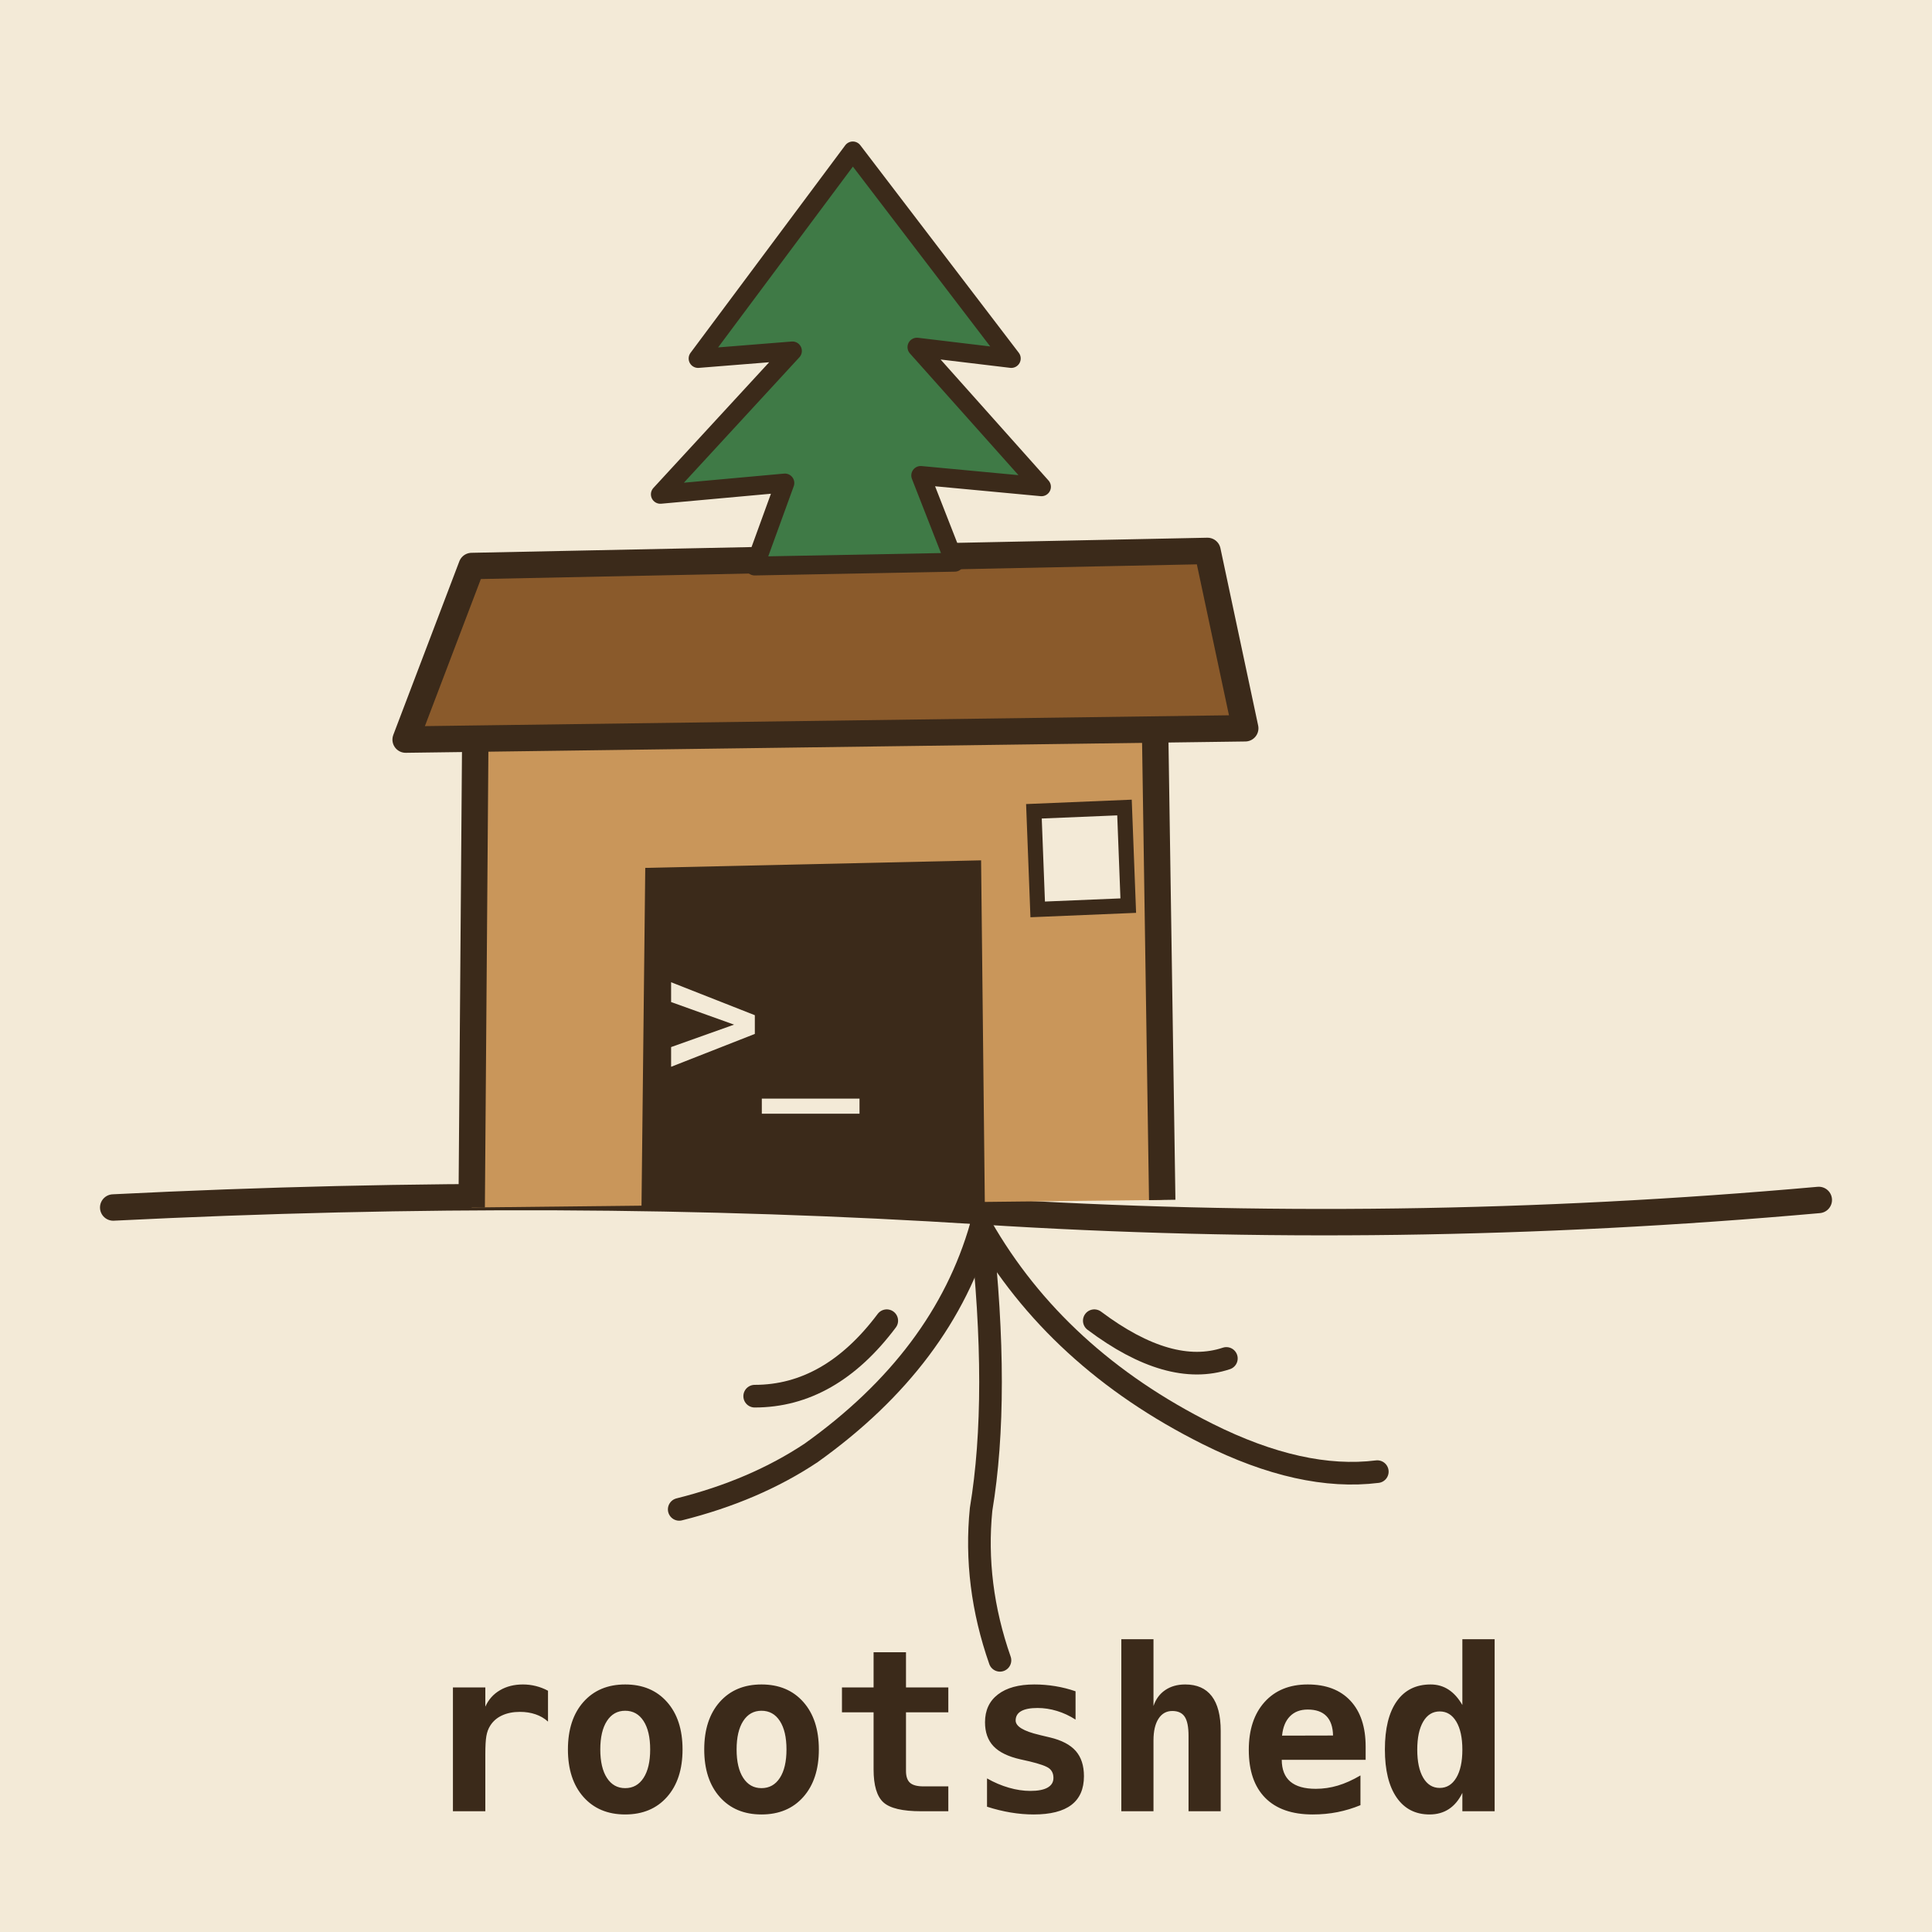
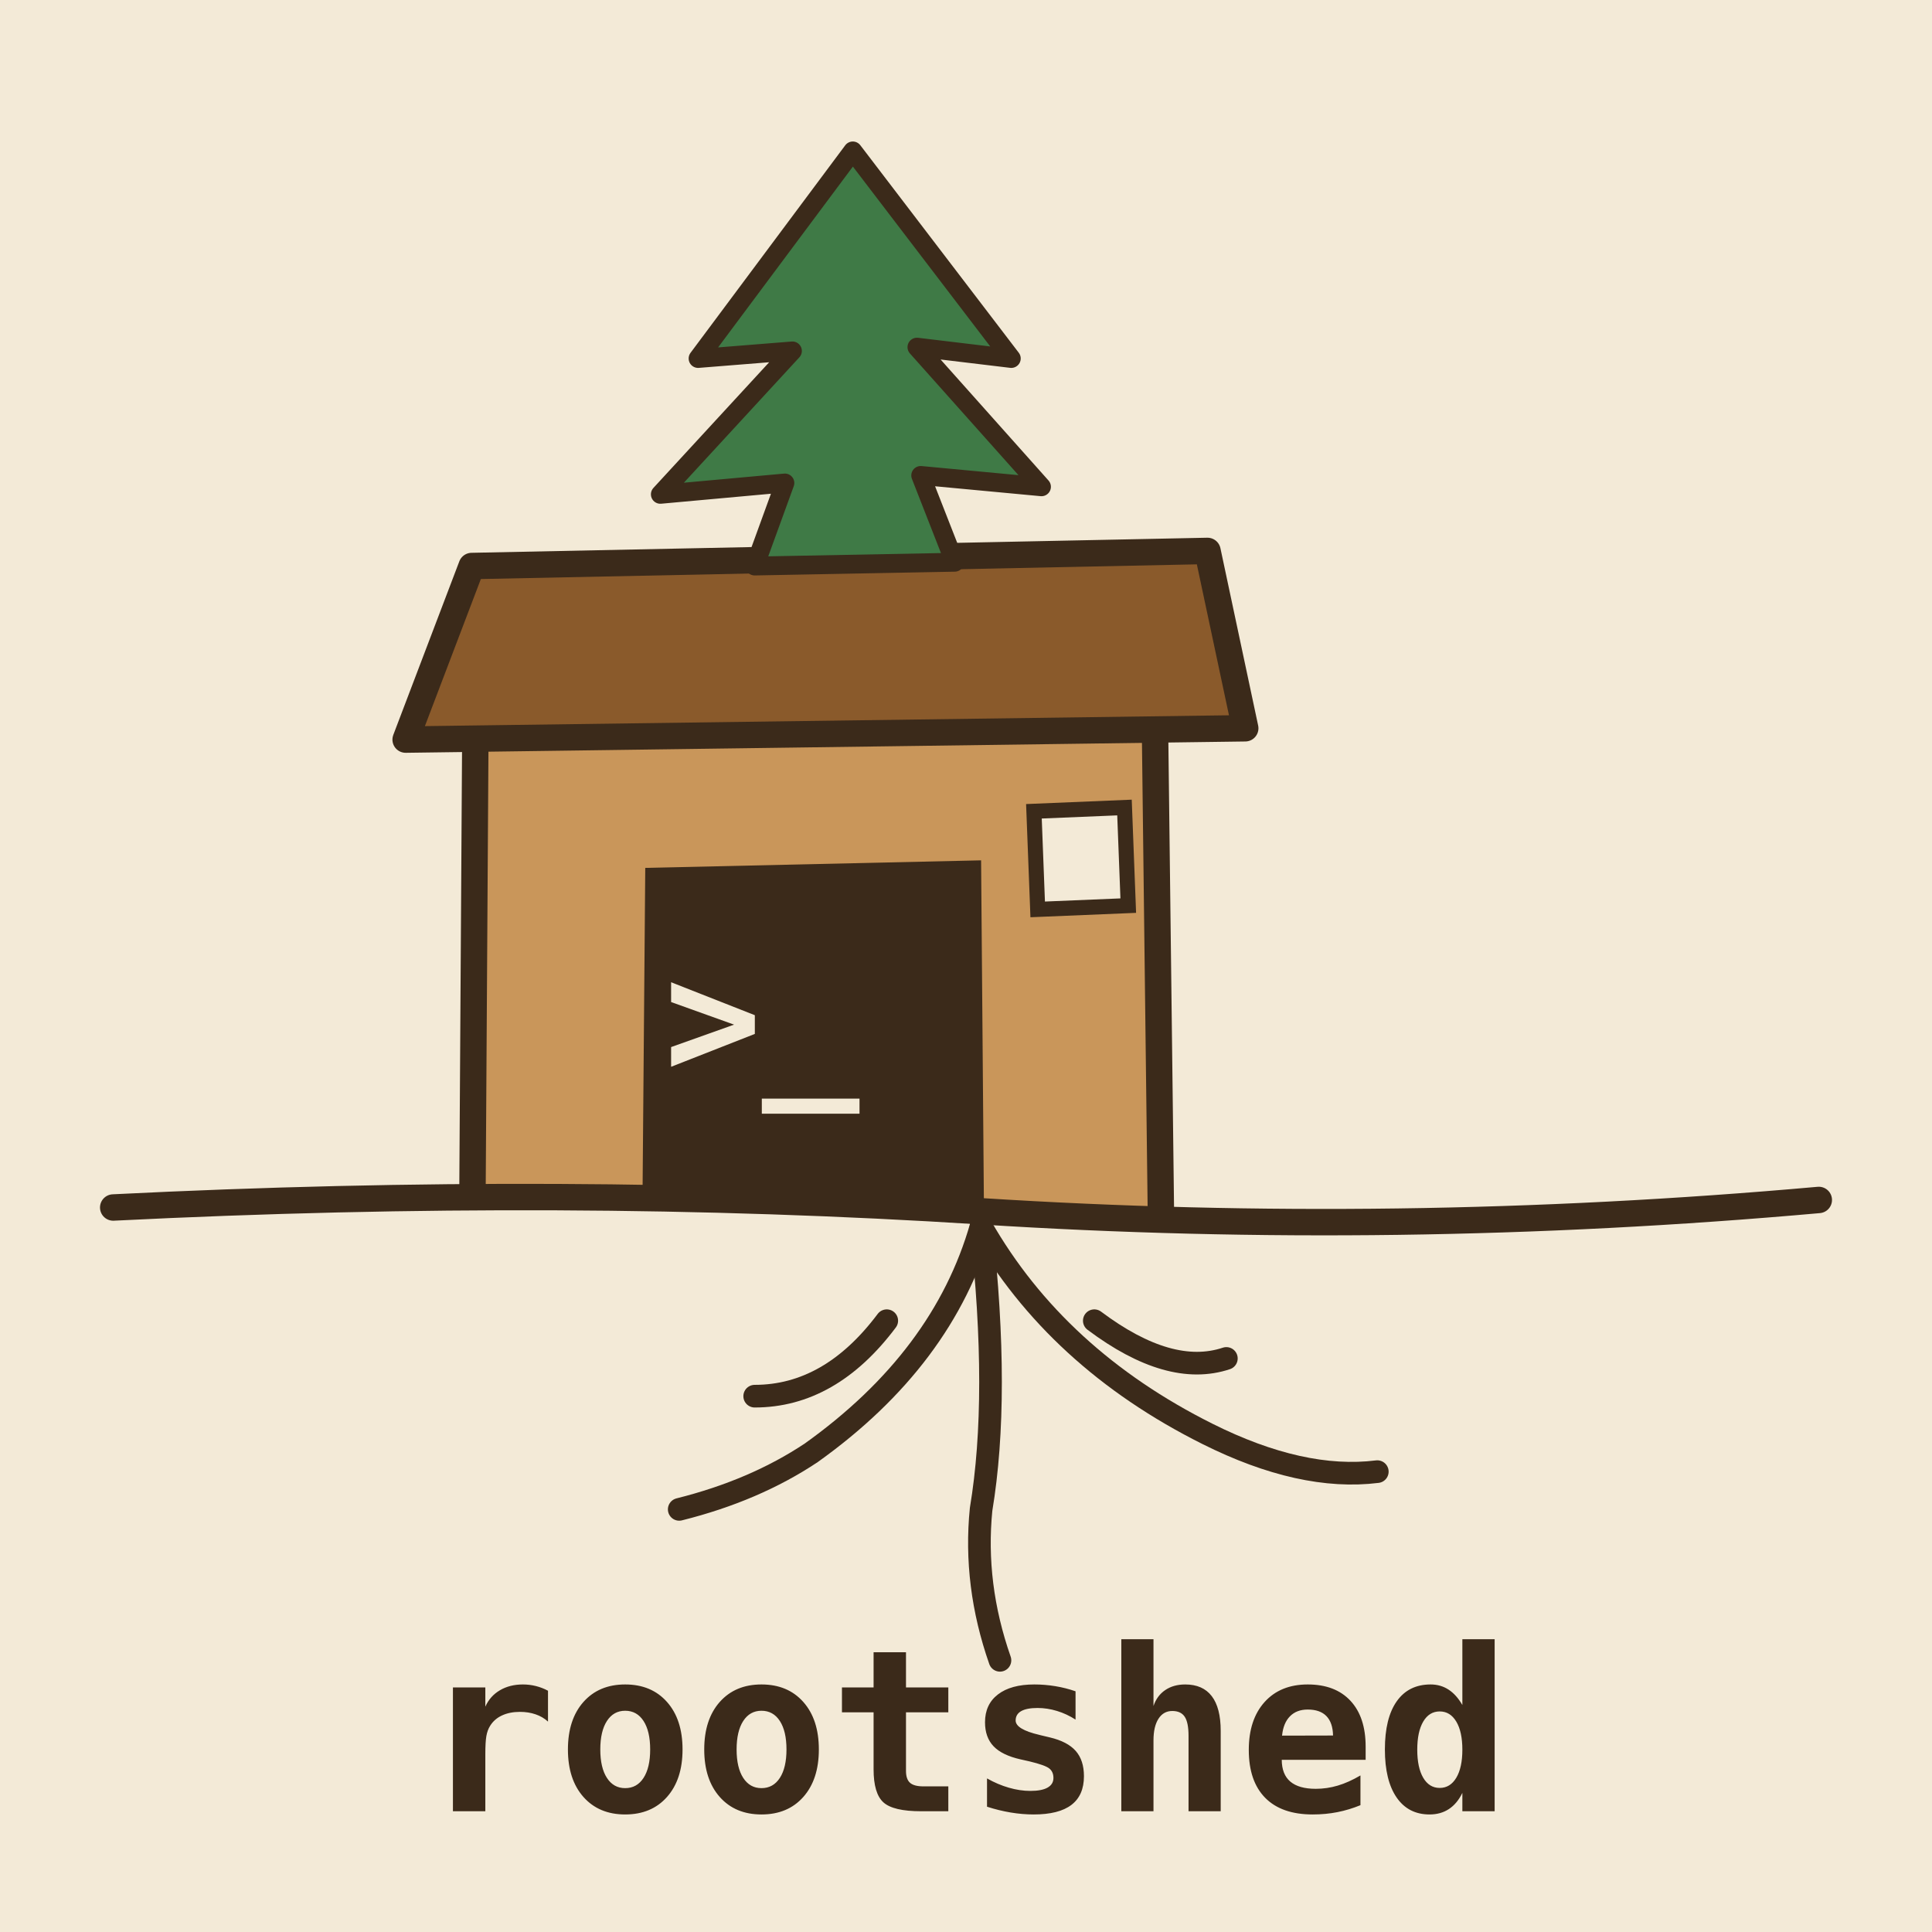
<svg xmlns="http://www.w3.org/2000/svg" viewBox="0 0 1024 1024" width="1024" height="1024">
  <rect width="1024" height="1024" fill="#f3ead7" />
-   <path d="M60 640 Q300 628 520 642 T964 636" stroke="#3b2a1a" stroke-width="14" fill="none" stroke-linecap="round" />
  <g stroke="#3b2a1a" stroke-width="12" fill="none" stroke-linecap="round">
    <path d="M520 650 Q500 720 430 770 Q400 790 360 800" />
    <path d="M520 650 Q530 740 520 800 Q516 840 530 880" />
    <path d="M520 650 Q560 720 640 760 Q690 785 730 780" />
    <path d="M470 700 Q440 740 400 740" />
    <path d="M580 700 Q620 730 650 720" />
  </g>
-   <path d="M250 640 L252 380 L612 372 L616 636" fill="#c9965a" stroke="#3b2a1a" stroke-width="14" stroke-linejoin="round" />
-   <path d="M215 392 L250 300 L640 292 L660 386 Z" fill="#8a5a2b" stroke="#3b2a1a" stroke-width="14" stroke-linejoin="round" />
-   <path d="M340 640 L342 460 L520 456 L522 640" fill="#3b2a1a" />
-   <text x="352" y="570" font-family="monospace" font-size="86" font-weight="700" fill="#f3ead7">&gt;_</text>
-   <path d="M548 430 L596 428 L598 480 L550 482 Z" fill="#f3ead7" stroke="#3b2a1a" stroke-width="8" />
+   <defs>
+     <clipPath id="above-ground">
+       <path d="M0 0 H1024 V636 L964 636 Q740 656 520 642 Q300 628 60 640 L0 640 Z" />
+     </clipPath>
+   </defs>
+   <g clip-path="url(#above-ground)">
+     <path d="M250 700 L252 380 L612 372 L616 700" fill="#c9965a" stroke="#3b2a1a" stroke-width="14" stroke-linejoin="round" />
+     <path d="M215 392 L250 300 L640 292 L660 386 Z" fill="#8a5a2b" stroke="#3b2a1a" stroke-width="14" stroke-linejoin="round" />
+     <path d="M340 700 L342 460 L520 456 L522 700" fill="#3b2a1a" />
+     <text x="352" y="570" font-family="monospace" font-size="86" font-weight="700" fill="#f3ead7">&gt;_</text>
+     <path d="M548 430 L596 428 L598 480 L550 482 Z" fill="#f3ead7" stroke="#3b2a1a" stroke-width="8" />
+   </g>
+   <path d="M60 640 Q300 628 520 642 T964 636" stroke="#3b2a1a" stroke-width="14" fill="none" stroke-linecap="round" />
  <path d="M446 296 L440 215 L462 213" stroke="#3b2a1a" stroke-width="14" fill="none" stroke-linecap="round" />
  <path d="M452 80 L370 190 L420 186 L350 262 L416 256 L400 300 L506 298 L488 252 L552 258 L486 184 L536 190 Z" fill="#3f7a46" stroke="#3b2a1a" stroke-width="10" stroke-linejoin="round" />
  <text x="512" y="960" text-anchor="middle" font-family="monospace" font-size="120" font-weight="700" fill="#3b2a1a">rootshed</text>
</svg>
